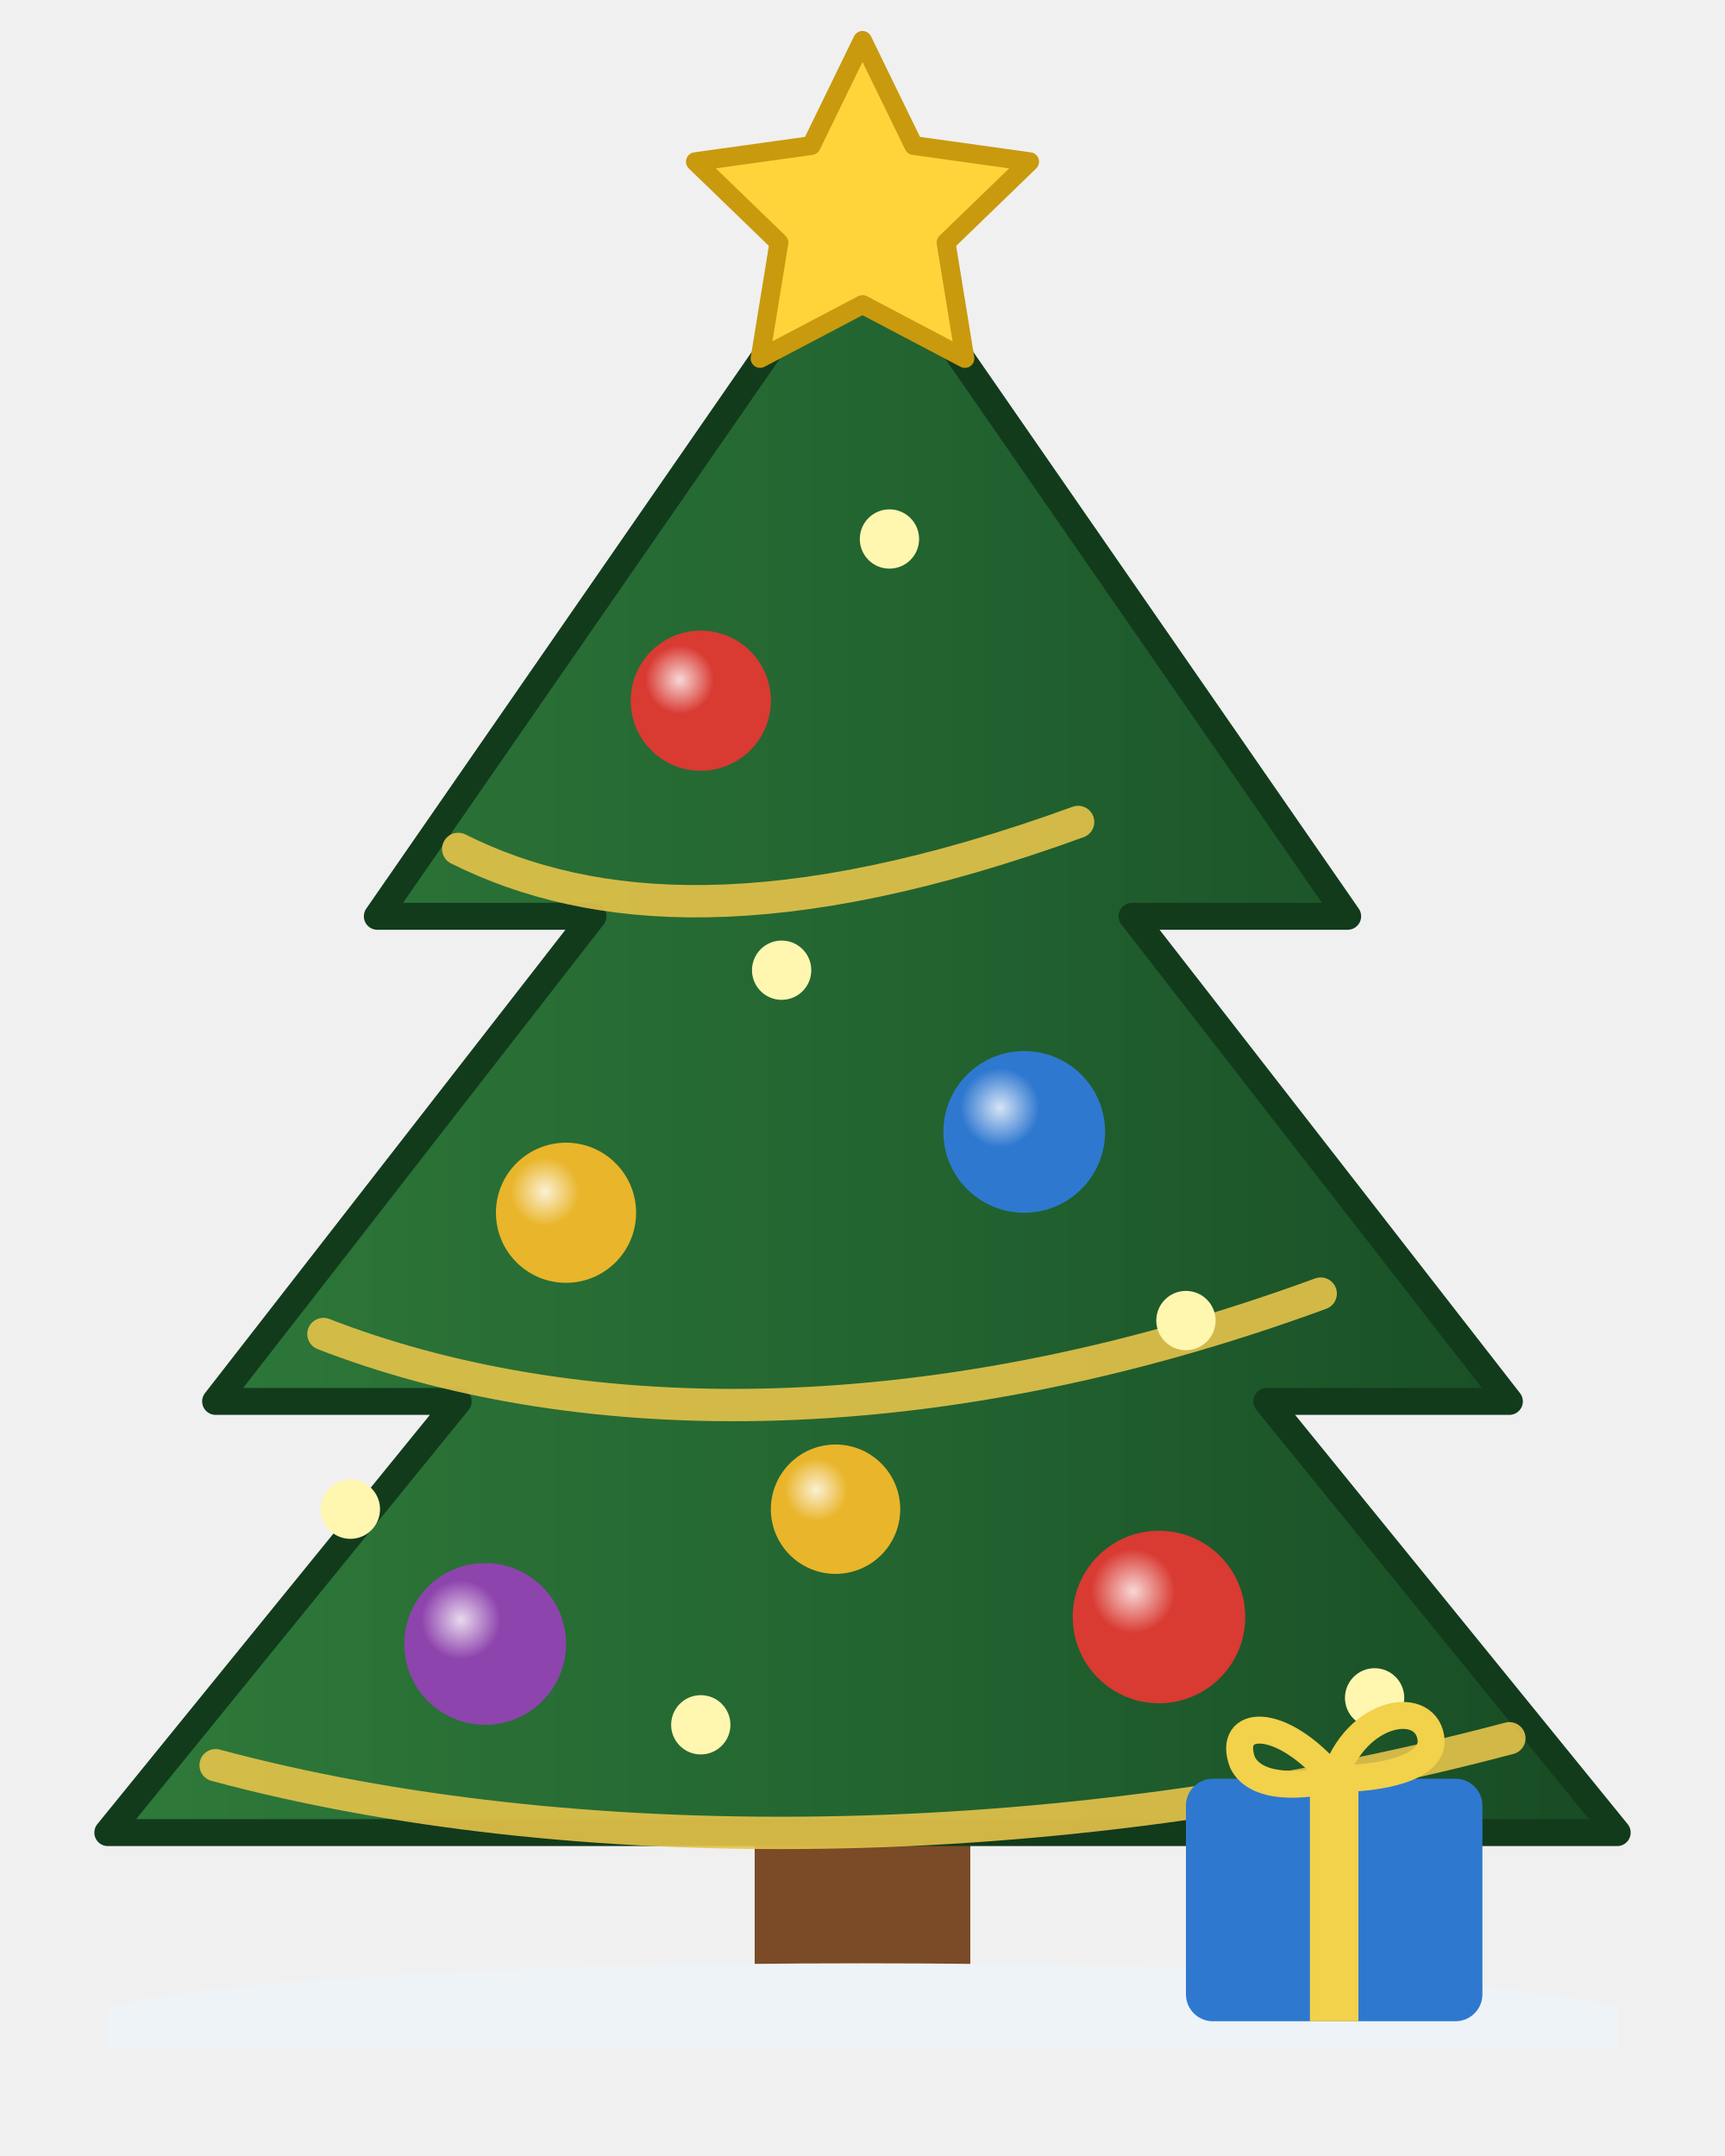
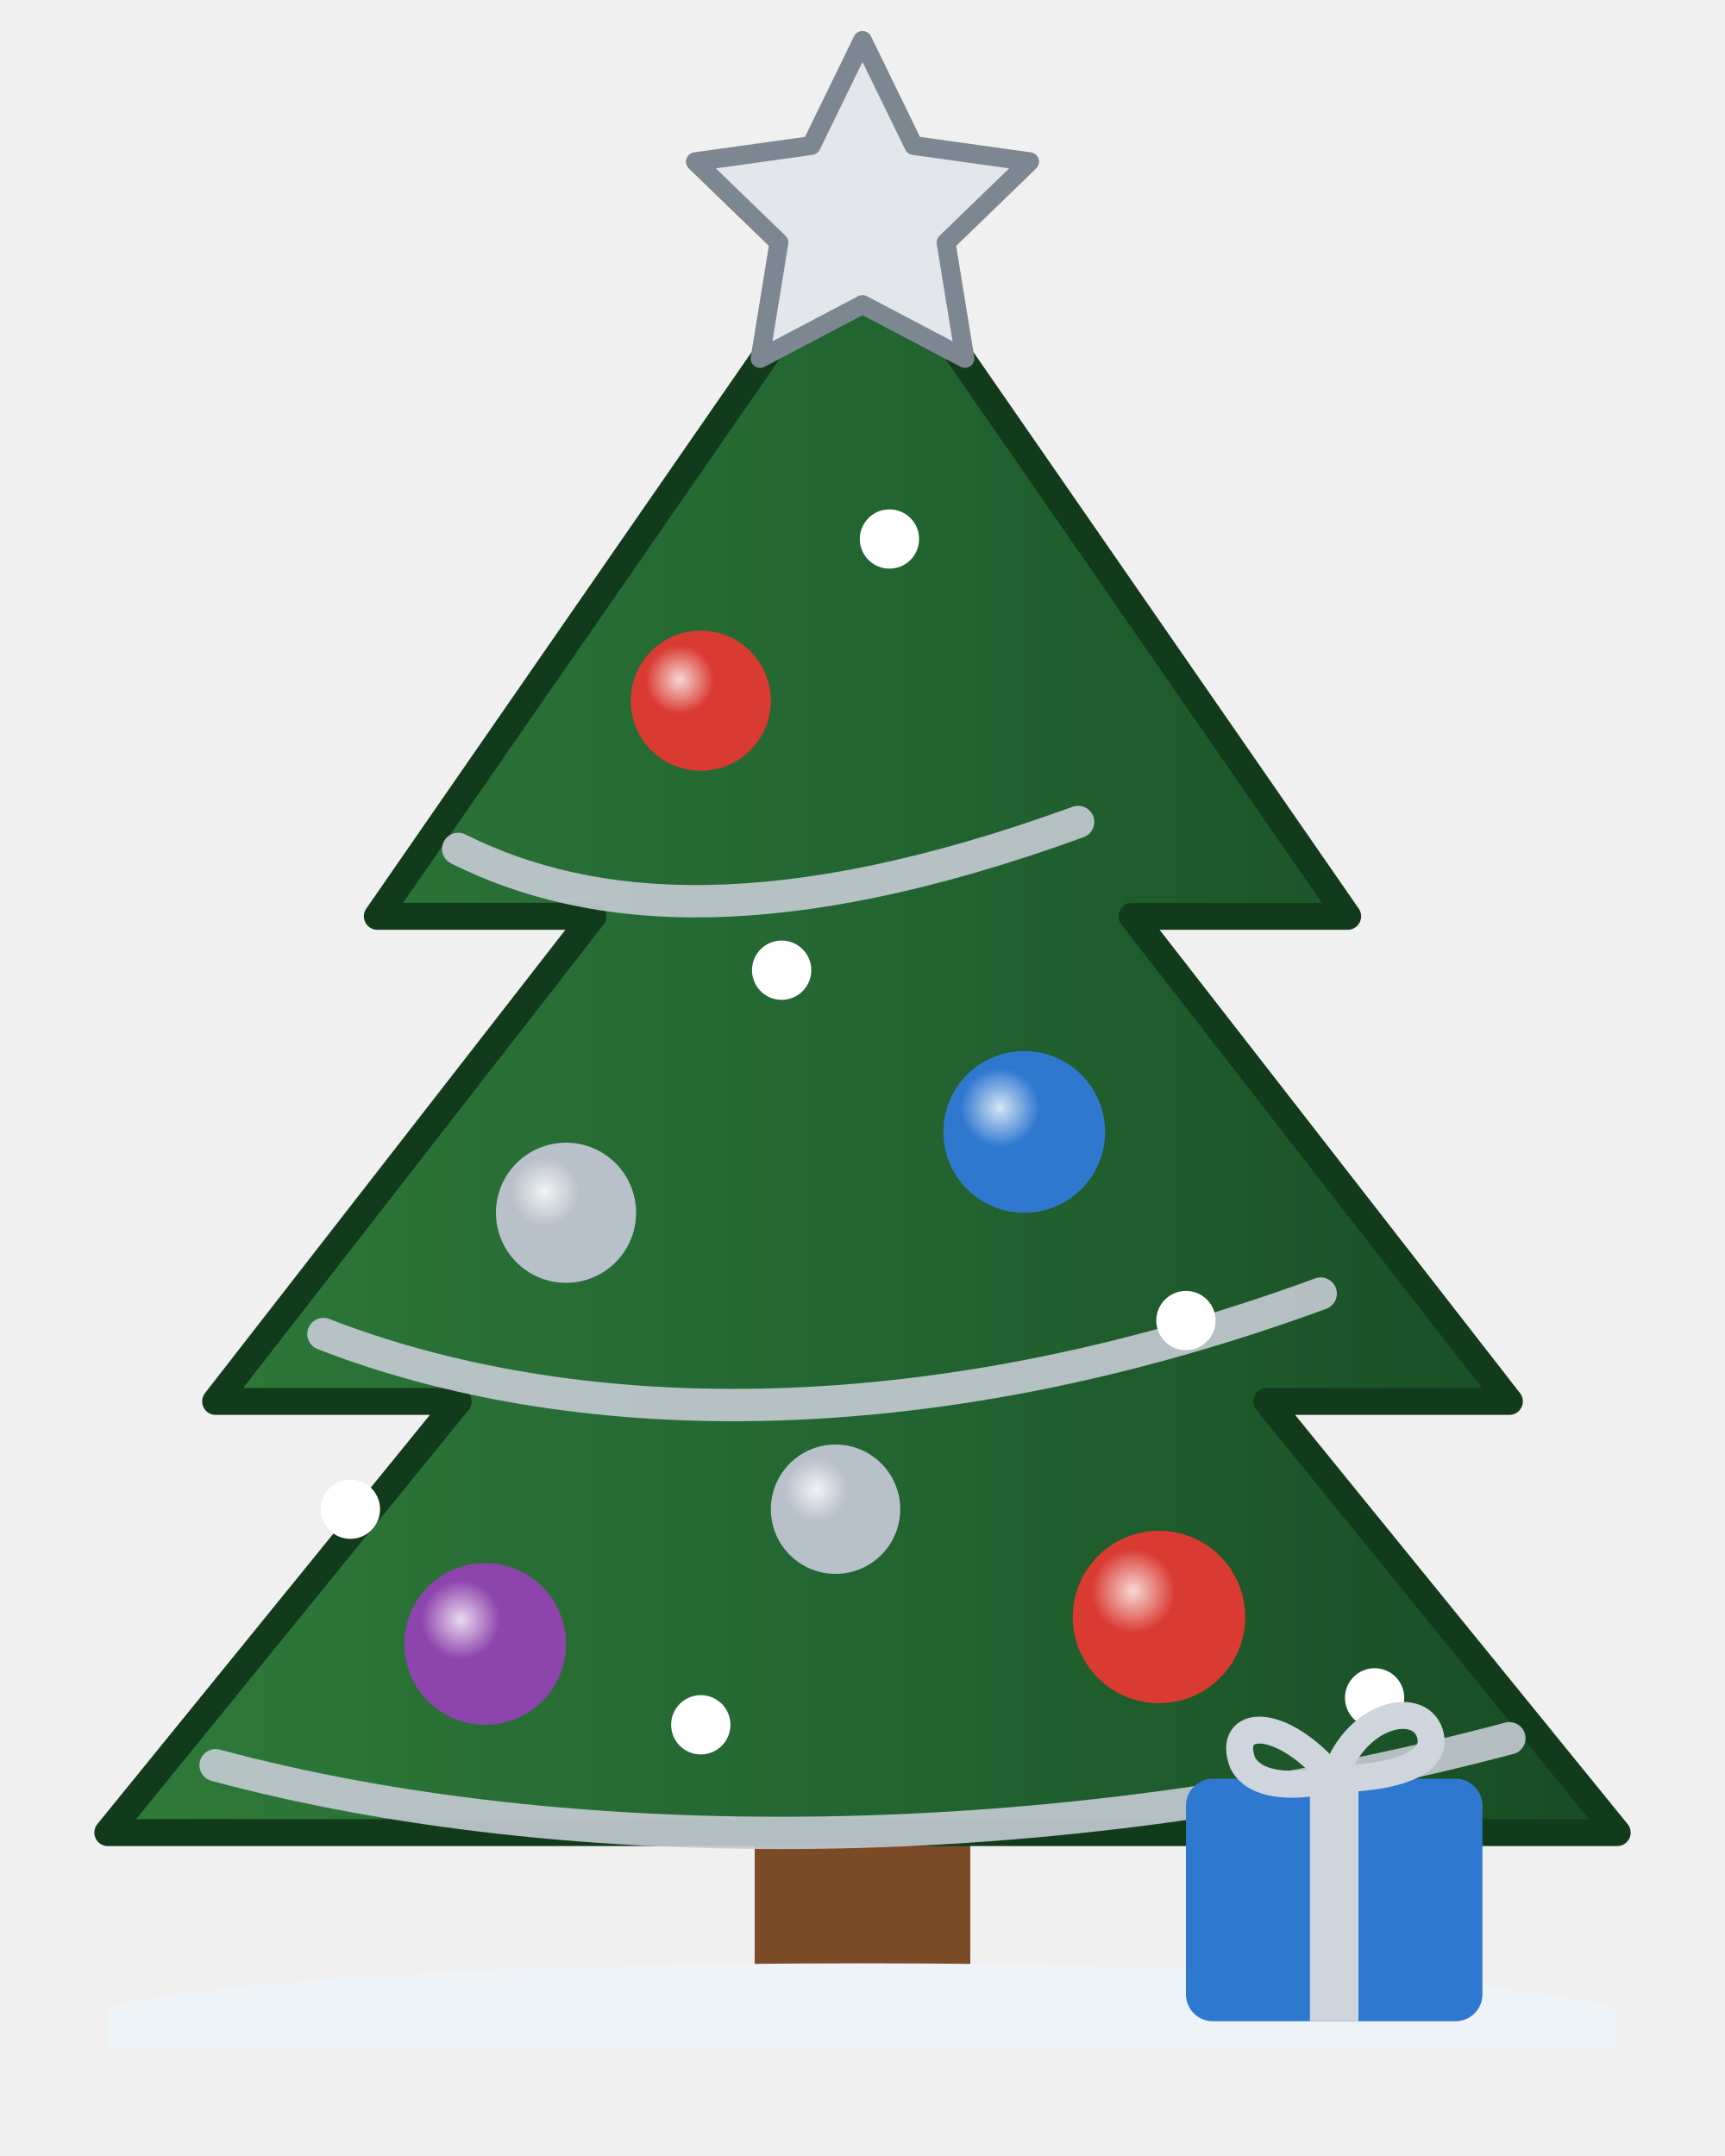
<svg xmlns="http://www.w3.org/2000/svg" width="64" height="80" viewBox="0 0 64 80">
  <defs>
    <linearGradient id="fir" x1="0" y1="0" x2="1" y2="0">
      <stop offset="0" stop-color="#2f7a3a" />
      <stop offset=".55" stop-color="#226330" />
      <stop offset="1" stop-color="#184b24" />
    </linearGradient>
    <radialGradient id="shine" cx=".35" cy=".35" r=".7">
      <stop offset="0" stop-color="#fff" stop-opacity=".8" />
      <stop offset=".35" stop-color="#fff" stop-opacity="0" />
    </radialGradient>
  </defs>
  <style>
.light{animation:twinkle 1.8s ease-in-out infinite alternate}
.l2{animation-delay:-.9s}
@keyframes twinkle{from{opacity:1}to{opacity:.3}}
@media (prefers-reduced-motion:reduce){.light{animation:none}}
</style>
  <rect x="28" y="66" width="8" height="8" fill="#7a4b26" />
  <path d="M32 8 14 34h8L8 52h9L4 68h56L47 52h9L42 34h8z" fill="url(#fir)" stroke="#123b1c" stroke-width="1" stroke-linejoin="round" />
-   <path d="M17 31.5c5 2.5 12 3 23-1M12 49.5c9 3.5 22 4 37-1.5M8 65.5c13 3.5 31 3.5 48-1" fill="none" stroke="#e6c34a" stroke-width="1.2" stroke-linecap="round" opacity=".9" />
+   <path d="M17 31.5c5 2.5 12 3 23-1M12 49.5c9 3.5 22 4 37-1.5M8 65.5c13 3.5 31 3.5 48-1" fill="none" stroke="#c5cbd3" stroke-width="1.2" stroke-linecap="round" opacity=".9" />
  <g>
    <circle cx="26" cy="26" r="2.6" fill="#d93a32" />
    <circle cx="38" cy="42" r="3" fill="#2f78d0" />
-     <circle cx="21" cy="45" r="2.6" fill="#e9b52a" />
+     <circle cx="21" cy="45" r="2.6" fill="#b8c0c9" />
    <circle cx="43" cy="60" r="3.2" fill="#d93a32" />
    <circle cx="18" cy="61" r="3" fill="#8e44ad" />
-     <circle cx="31" cy="56" r="2.4" fill="#e9b52a" />
+     <circle cx="31" cy="56" r="2.4" fill="#b8c0c9" />
  </g>
  <g fill="url(#shine)">
    <circle cx="26" cy="26" r="2.6" />
    <circle cx="38" cy="42" r="3" />
    <circle cx="21" cy="45" r="2.6" />
    <circle cx="43" cy="60" r="3.2" />
    <circle cx="18" cy="61" r="3" />
    <circle cx="31" cy="56" r="2.4" />
  </g>
-   <g fill="#fff6b0">
+   <g fill="#ffffff">
    <circle class="light" cx="33" cy="20" r="1.1" />
    <circle class="light l2" cx="29" cy="36" r="1.1" />
    <circle class="light" cx="44" cy="49" r="1.1" />
    <circle class="light l2" cx="13" cy="56" r="1.1" />
    <circle class="light" cx="51" cy="63" r="1.1" />
    <circle class="light l2" cx="26" cy="64" r="1.1" />
  </g>
-   <path d="m32 1.5 1.9 3.9 4.3.6-3.1 3 .7 4.3-3.8-2-3.8 2 .7-4.3-3.1-3 4.3-.6z" fill="#ffd43b" stroke="#c99a0e" stroke-width=".7" stroke-linejoin="round" />
+   <path d="m32 1.5 1.9 3.9 4.3.6-3.1 3 .7 4.3-3.8-2-3.8 2 .7-4.3-3.1-3 4.3-.6z" fill="#e3e7ec" stroke="#7d8792" stroke-width=".7" stroke-linejoin="round" />
  <path d="M4 74.5c8-2.2 48-2.2 56 0v1.5H4z" fill="#eef3f8" />
  <rect x="44" y="66" width="11" height="9" rx="1" fill="#2f78d0" />
-   <rect x="48.6" y="66" width="1.8" height="9" fill="#f2d14b" />
-   <path d="M49.5 66c-2-2.4-4-2.2-3.4-.6.5 1 2.2.9 3.4.6.8-2.6 3.5-3 3.6-1.4 0 1-1.8 1.4-3.6 1.4z" fill="none" stroke="#f2d14b" stroke-width="1" />
+   <rect x="48.6" y="66" width="1.8" height="9" fill="#cfd5dc" />
+   <path d="M49.5 66c-2-2.4-4-2.2-3.4-.6.5 1 2.2.9 3.4.6.8-2.6 3.5-3 3.6-1.4 0 1-1.8 1.4-3.6 1.4z" fill="none" stroke="#cfd5dc" stroke-width="1" />
</svg>
